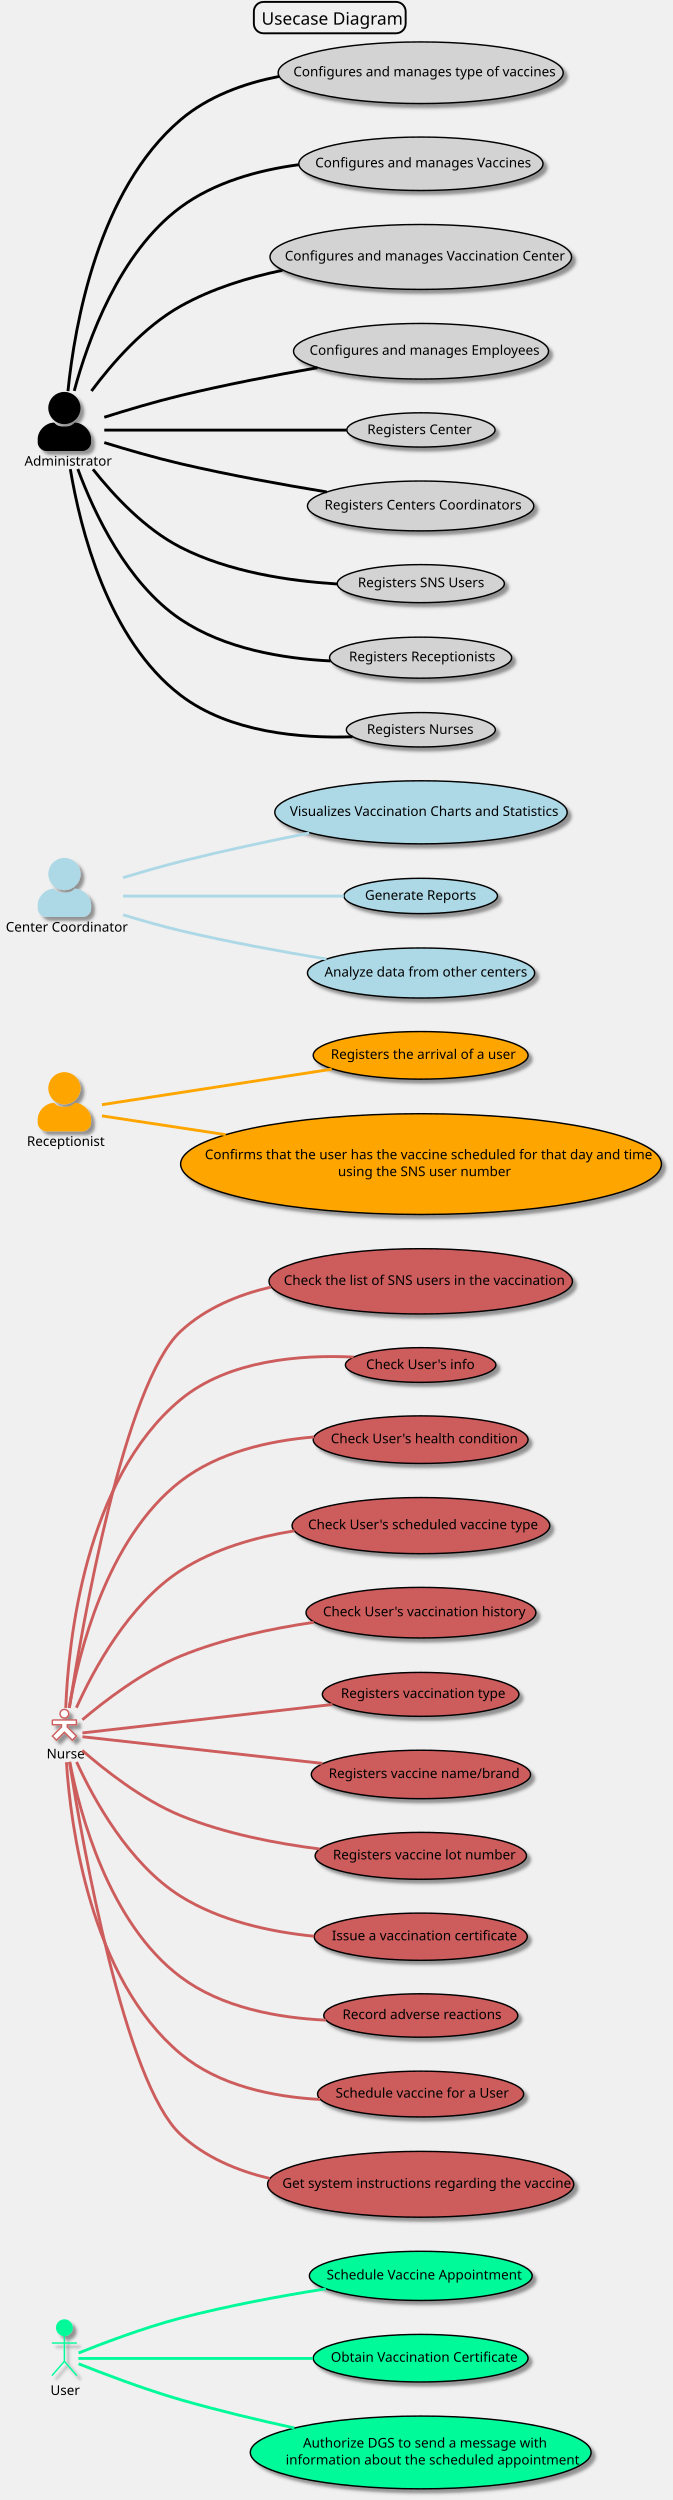
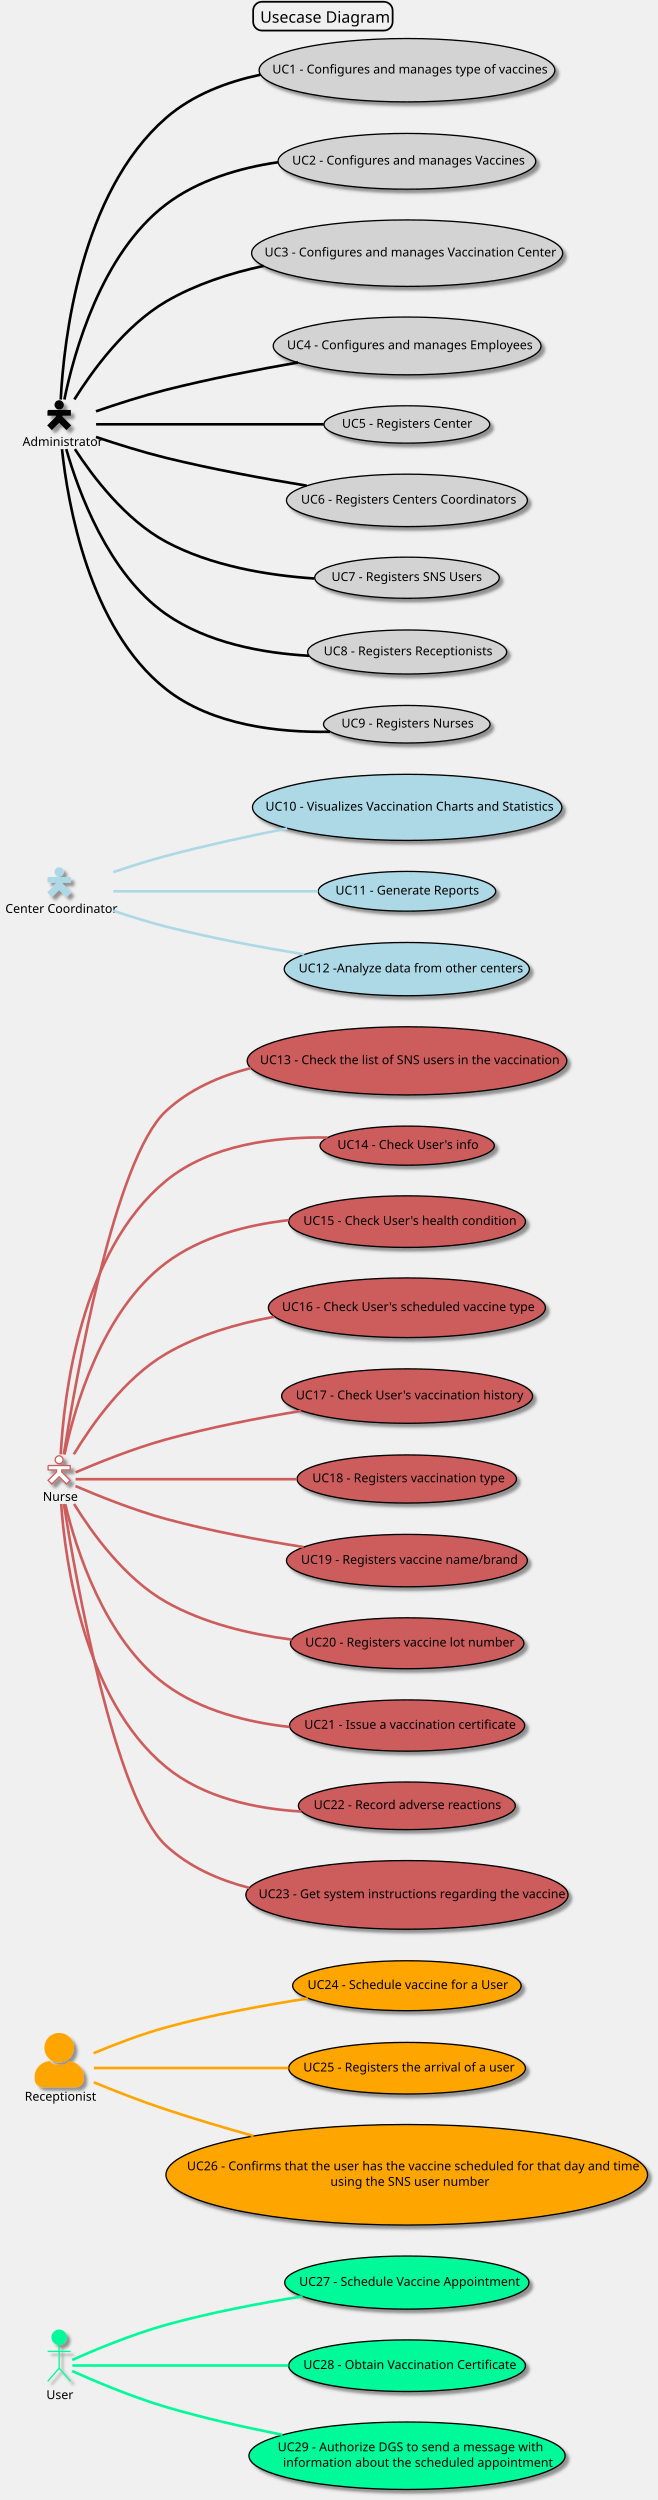
- <svg xmlns="http://www.w3.org/2000/svg" contentScriptType="application/ecmascript" contentStyleType="text/css" height="2602px" preserveAspectRatio="none" style="width:700px;height:2602px;background:#FFFFFF;" version="1.1" viewBox="0 0 700 2602" width="700px" zoomAndPan="magnify">
+ <svg xmlns="http://www.w3.org/2000/svg" contentScriptType="application/ecmascript" contentStyleType="text/css" height="2832px" preserveAspectRatio="none" style="width:745px;height:2832px;background:#FFFFFF;" version="1.1" viewBox="0 0 745 2832" width="745px" zoomAndPan="magnify">
  <defs>
-     <filter height="300%" id="f1l487ry7uy9px" width="300%" x="-1" y="-1">
+     <filter height="300%" id="f80rt2xb9q5nq" width="300%" x="-1" y="-1">
      <feGaussianBlur result="blurOut" stdDeviation="2.0" />
      <feColorMatrix in="blurOut" result="blurOut2" type="matrix" values="0 0 0 0 0 0 0 0 0 0 0 0 0 0 0 0 0 0 .4 0" />
      <feOffset dx="4.0" dy="4.0" in="blurOut2" result="blurOut3" />
      <feBlend in="SourceGraphic" in2="blurOut3" mode="normal" />
    </filter>
  </defs>
  <g>
-     <rect fill="none" height="32.641" rx="10" ry="10" style="stroke:#000000;stroke-width:2.0;" width="158" x="264.211" y="2" />
-     <text fill="#000000" font-family="sans-serif" font-size="18" lengthAdjust="spacing" textLength="142" x="272.211" y="25.686">Usecase Diagram</text>
-     <ellipse cx="437.934" cy="2368.727" fill="#00FA9A" filter="url(#f1l487ry7uy9px)" rx="115.934" ry="25.587" style="stroke:#000000;stroke-width:1.5;" />
-     <text fill="#000000" font-family="sans-serif" font-size="14" lengthAdjust="spacing" textLength="196" x="339.934" y="2372.456">Schedule Vaccine Appointment</text>
-     <ellipse cx="437.804" cy="2454.401" fill="#00FA9A" filter="url(#f1l487ry7uy9px)" rx="111.804" ry="24.761" style="stroke:#000000;stroke-width:1.5;" />
-     <text fill="#000000" font-family="sans-serif" font-size="14" lengthAdjust="spacing" textLength="187" x="344.304" y="2458.13">Obtain Vaccination Certificate</text>
-     <ellipse cx="437.863" cy="2552.513" fill="#00FA9A" filter="url(#f1l487ry7uy9px)" rx="177.363" ry="37.873" style="stroke:#000000;stroke-width:1.5;" />
-     <text fill="#000000" font-family="sans-serif" font-size="14" lengthAdjust="spacing" textLength="245" x="315.363" y="2547.437">Authorize DGS to send a message with</text>
-     <text fill="#000000" font-family="sans-serif" font-size="14" lengthAdjust="spacing" textLength="285" x="297.363" y="2565.046">information about the scheduled appointment</text>
-     <ellipse cx="67" cy="2422.641" fill="#00FA9A" filter="url(#f1l487ry7uy9px)" rx="8" ry="8" style="stroke:#00FA9A;stroke-width:1.5;" />
-     <path d="M67,2430.641 L67,2457.641 M54,2438.641 L80,2438.641 M67,2457.641 L54,2472.641 M67,2457.641 L80,2472.641 " fill="none" filter="url(#f1l487ry7uy9px)" style="stroke:#00FA9A;stroke-width:1.5;" />
-     <text fill="#000000" font-family="sans-serif" font-size="14" lengthAdjust="spacing" textLength="29" x="52.5" y="2492.674">User</text>
-     <ellipse cx="437.888" cy="1333.618" fill="#CD5C5C" filter="url(#f1l487ry7uy9px)" rx="157.888" ry="33.978" style="stroke:#000000;stroke-width:1.5;" />
-     <text fill="#000000" font-family="sans-serif" font-size="14" lengthAdjust="spacing" textLength="285" x="295.388" y="1337.347">Check the list of SNS users in the vaccination</text>
-     <ellipse cx="437.788" cy="1420.698" fill="#CD5C5C" filter="url(#f1l487ry7uy9px)" rx="78.288" ry="18.058" style="stroke:#000000;stroke-width:1.5;" />
-     <text fill="#000000" font-family="sans-serif" font-size="14" lengthAdjust="spacing" textLength="110" x="381.015" y="1424.918">Check User's info</text>
-     <ellipse cx="437.804" cy="1498.401" fill="#CD5C5C" filter="url(#f1l487ry7uy9px)" rx="111.804" ry="24.761" style="stroke:#000000;stroke-width:1.5;" />
-     <text fill="#000000" font-family="sans-serif" font-size="14" lengthAdjust="spacing" textLength="187" x="344.304" y="1502.13">Check User's health condition</text>
-     <ellipse cx="438.112" cy="1587.863" fill="#CD5C5C" filter="url(#f1l487ry7uy9px)" rx="134.112" ry="29.222" style="stroke:#000000;stroke-width:1.5;" />
-     <text fill="#000000" font-family="sans-serif" font-size="14" lengthAdjust="spacing" textLength="235" x="320.612" y="1591.591">Check User's scheduled vaccine type</text>
-     <ellipse cx="438.128" cy="1678.466" fill="#CD5C5C" filter="url(#f1l487ry7uy9px)" rx="119.628" ry="26.326" style="stroke:#000000;stroke-width:1.5;" />
-     <text fill="#000000" font-family="sans-serif" font-size="14" lengthAdjust="spacing" textLength="204" x="336.128" y="1682.195">Check User's vaccination history</text>
-     <ellipse cx="437.793" cy="1763.499" fill="#CD5C5C" filter="url(#f1l487ry7uy9px)" rx="102.293" ry="22.859" style="stroke:#000000;stroke-width:1.5;" />
-     <text fill="#000000" font-family="sans-serif" font-size="14" lengthAdjust="spacing" textLength="166" x="354.793" y="1767.228">Registers vaccination type</text>
-     <ellipse cx="438.095" cy="1846.86" fill="#CD5C5C" filter="url(#f1l487ry7uy9px)" rx="114.095" ry="25.219" style="stroke:#000000;stroke-width:1.5;" />
-     <text fill="#000000" font-family="sans-serif" font-size="14" lengthAdjust="spacing" textLength="192" x="342.095" y="1850.588">Registers vaccine name/brand</text>
-     <ellipse cx="437.978" cy="1931.536" fill="#CD5C5C" filter="url(#f1l487ry7uy9px)" rx="109.978" ry="24.396" style="stroke:#000000;stroke-width:1.5;" />
-     <text fill="#000000" font-family="sans-serif" font-size="14" lengthAdjust="spacing" textLength="183" x="346.478" y="1935.265">Registers vaccine lot number</text>
-     <ellipse cx="437.89" cy="2015.719" fill="#CD5C5C" filter="url(#f1l487ry7uy9px)" rx="110.89" ry="24.578" style="stroke:#000000;stroke-width:1.5;" />
-     <text fill="#000000" font-family="sans-serif" font-size="14" lengthAdjust="spacing" textLength="185" x="345.39" y="2019.447">Issue a vaccination certificate</text>
-     <ellipse cx="437.951" cy="2097.731" fill="#CD5C5C" filter="url(#f1l487ry7uy9px)" rx="100.951" ry="22.59" style="stroke:#000000;stroke-width:1.5;" />
-     <text fill="#000000" font-family="sans-serif" font-size="14" lengthAdjust="spacing" textLength="163" x="356.451" y="2101.459">Record adverse reactions</text>
-     <ellipse cx="437.751" cy="2179.491" fill="#CD5C5C" filter="url(#f1l487ry7uy9px)" rx="107.251" ry="23.85" style="stroke:#000000;stroke-width:1.5;" />
-     <text fill="#000000" font-family="sans-serif" font-size="14" lengthAdjust="spacing" textLength="177" x="349.251" y="2183.219">Schedule vaccine for a User</text>
-     <ellipse cx="437.827" cy="2273.406" fill="#CD5C5C" filter="url(#f1l487ry7uy9px)" rx="159.327" ry="34.265" style="stroke:#000000;stroke-width:1.5;" />
-     <text fill="#000000" font-family="sans-serif" font-size="14" lengthAdjust="spacing" textLength="288" x="293.827" y="2277.135">Get system instructions regarding the vaccine</text>
-     <ellipse cx="67" cy="1783.641" fill="#FFFFFF" filter="url(#f1l487ry7uy9px)" rx="4.5" ry="4.5" style="stroke:#CD5C5C;stroke-width:1.5;" />
-     <path d="M54.5,1790.141 L54.5,1795.141 L64,1795.141 L64,1797.398 L54.5,1806.898 L58.743,1811.141 L67,1802.883 L75.257,1811.141 L79.5,1806.898 L70,1797.398 L70,1795.141 L79.5,1795.141 L79.5,1790.141 L54.5,1790.141 " fill="#FFFFFF" filter="url(#f1l487ry7uy9px)" style="stroke:#CD5C5C;stroke-width:1.5;" />
-     <text fill="#000000" font-family="sans-serif" font-size="14" lengthAdjust="spacing" textLength="37" x="48.5" y="1830.174">Nurse</text>
-     <ellipse cx="437.804" cy="1098.401" fill="#FFA500" filter="url(#f1l487ry7uy9px)" rx="111.804" ry="24.761" style="stroke:#000000;stroke-width:1.5;" />
-     <text fill="#000000" font-family="sans-serif" font-size="14" lengthAdjust="spacing" textLength="187" x="344.304" y="1102.13">Registers the arrival of a user</text>
-     <ellipse cx="438.211" cy="1211.583" fill="#FFA500" filter="url(#f1l487ry7uy9px)" rx="250.211" ry="52.442" style="stroke:#000000;stroke-width:1.5;" />
-     <text fill="#000000" font-family="sans-serif" font-size="14" lengthAdjust="spacing" textLength="446" x="213.211" y="1206.507">Confirms that the user has the vaccine scheduled for that day and time</text>
-     <text fill="#000000" font-family="sans-serif" font-size="14" lengthAdjust="spacing" textLength="173" x="351.711" y="1224.116">using the SNS user number</text>
-     <ellipse cx="67" cy="1132.641" fill="#FFA500" filter="url(#f1l487ry7uy9px)" rx="16" ry="16" style="stroke:#FFA500;stroke-width:1.5;" />
-     <path d="M67,1152.641 C71,1152.641 74,1152.641 78,1148.641 C86,1148.641 94,1156.641 94,1164.641 L94,1168.641 C94,1172.641 90,1176.641 86,1176.641 L48,1176.641 C44,1176.641 40,1172.641 40,1168.641 L40,1164.641 C40,1156.641 48,1148.641 56,1148.641 C60,1152.641 63,1152.641 67,1152.641 " fill="#FFA500" filter="url(#f1l487ry7uy9px)" style="stroke:#FFA500;stroke-width:1.5;" />
-     <text fill="#000000" font-family="sans-serif" font-size="14" lengthAdjust="spacing" textLength="78" x="28" y="1192.674">Receptionist</text>
-     <ellipse cx="438.145" cy="845.47" fill="#ADD8E6" filter="url(#f1l487ry7uy9px)" rx="152.145" ry="32.829" style="stroke:#000000;stroke-width:1.5;" />
-     <text fill="#000000" font-family="sans-serif" font-size="14" lengthAdjust="spacing" textLength="273" x="301.645" y="849.198">Visualizes Vaccination Charts and Statistics</text>
-     <ellipse cx="437.879" cy="932.516" fill="#ADD8E6" filter="url(#f1l487ry7uy9px)" rx="79.879" ry="18.376" style="stroke:#000000;stroke-width:1.5;" />
-     <text fill="#000000" font-family="sans-serif" font-size="14" lengthAdjust="spacing" textLength="114" x="379.837" y="936.543">Generate Reports</text>
-     <ellipse cx="438.24" cy="1012.689" fill="#ADD8E6" filter="url(#f1l487ry7uy9px)" rx="118.24" ry="26.048" style="stroke:#000000;stroke-width:1.5;" />
-     <text fill="#000000" font-family="sans-serif" font-size="14" lengthAdjust="spacing" textLength="201" x="337.74" y="1016.417">Analyze data from other centers</text>
-     <ellipse cx="67" cy="909.641" fill="#ADD8E6" filter="url(#f1l487ry7uy9px)" rx="16" ry="16" style="stroke:#ADD8E6;stroke-width:1.5;" />
-     <path d="M67,929.641 C71,929.641 74,929.641 78,925.641 C86,925.641 94,933.641 94,941.641 L94,945.641 C94,949.641 90,953.641 86,953.641 L48,953.641 C44,953.641 40,949.641 40,945.641 L40,941.641 C40,933.641 48,925.641 56,925.641 C60,929.641 63,929.641 67,929.641 " fill="#ADD8E6" filter="url(#f1l487ry7uy9px)" style="stroke:#ADD8E6;stroke-width:1.5;" />
-     <text fill="#000000" font-family="sans-serif" font-size="14" lengthAdjust="spacing" textLength="122" x="6" y="969.674">Center Coordinator</text>
-     <ellipse cx="437.828" cy="75.706" fill="#D3D3D3" filter="url(#f1l487ry7uy9px)" rx="148.328" ry="32.066" style="stroke:#000000;stroke-width:1.5;" />
-     <text fill="#000000" font-family="sans-serif" font-size="14" lengthAdjust="spacing" textLength="265" x="305.328" y="79.435">Configures and manages type of vaccines</text>
-     <ellipse cx="438.073" cy="170.455" fill="#D3D3D3" filter="url(#f1l487ry7uy9px)" rx="127.073" ry="27.815" style="stroke:#000000;stroke-width:1.5;" />
-     <text fill="#000000" font-family="sans-serif" font-size="14" lengthAdjust="spacing" textLength="220" x="328.073" y="174.184">Configures and manages Vaccines</text>
-     <ellipse cx="437.93" cy="267.426" fill="#D3D3D3" filter="url(#f1l487ry7uy9px)" rx="156.93" ry="33.786" style="stroke:#000000;stroke-width:1.5;" />
-     <text fill="#000000" font-family="sans-serif" font-size="14" lengthAdjust="spacing" textLength="283" x="296.43" y="271.155">Configures and manages Vaccination Center</text>
-     <ellipse cx="438.2" cy="365.581" fill="#D3D3D3" filter="url(#f1l487ry7uy9px)" rx="132.7" ry="28.94" style="stroke:#000000;stroke-width:1.5;" />
-     <text fill="#000000" font-family="sans-serif" font-size="14" lengthAdjust="spacing" textLength="232" x="322.2" y="369.309">Configures and manages Employees</text>
-     <ellipse cx="438.12" cy="447.465" fill="#D3D3D3" filter="url(#f1l487ry7uy9px)" rx="77.12" ry="17.824" style="stroke:#000000;stroke-width:1.5;" />
-     <text fill="#000000" font-family="sans-serif" font-size="14" lengthAdjust="spacing" textLength="107" x="382.278" y="451.826">Registers Center</text>
-     <ellipse cx="437.778" cy="526.596" fill="#D3D3D3" filter="url(#f1l487ry7uy9px)" rx="117.778" ry="25.956" style="stroke:#000000;stroke-width:1.5;" />
-     <text fill="#000000" font-family="sans-serif" font-size="14" lengthAdjust="spacing" textLength="200" x="337.778" y="530.325">Registers Centers Coordinators</text>
-     <ellipse cx="437.966" cy="607.434" fill="#D3D3D3" filter="url(#f1l487ry7uy9px)" rx="86.966" ry="19.793" style="stroke:#000000;stroke-width:1.5;" />
-     <text fill="#000000" font-family="sans-serif" font-size="14" lengthAdjust="spacing" textLength="131" x="372.466" y="611.162">Registers SNS Users</text>
-     <ellipse cx="437.751" cy="684.491" fill="#D3D3D3" filter="url(#f1l487ry7uy9px)" rx="94.751" ry="21.35" style="stroke:#000000;stroke-width:1.5;" />
-     <text fill="#000000" font-family="sans-serif" font-size="14" lengthAdjust="spacing" textLength="149" x="363.251" y="688.219">Registers Receptionists</text>
-     <ellipse cx="438.007" cy="759.542" fill="#D3D3D3" filter="url(#f1l487ry7uy9px)" rx="77.507" ry="17.901" style="stroke:#000000;stroke-width:1.5;" />
-     <text fill="#000000" font-family="sans-serif" font-size="14" lengthAdjust="spacing" textLength="108" x="381.857" y="763.857">Registers Nurses</text>
-     <ellipse cx="67" cy="424.641" fill="#000000" filter="url(#f1l487ry7uy9px)" rx="16" ry="16" style="stroke:#000000;stroke-width:1.5;" />
-     <path d="M67,444.641 C71,444.641 74,444.641 78,440.641 C86,440.641 94,448.641 94,456.641 L94,460.641 C94,464.641 90,468.641 86,468.641 L48,468.641 C44,468.641 40,464.641 40,460.641 L40,456.641 C40,448.641 48,440.641 56,440.641 C60,444.641 63,444.641 67,444.641 " fill="#000000" filter="url(#f1l487ry7uy9px)" style="stroke:#000000;stroke-width:1.5;" />
-     <text fill="#000000" font-family="sans-serif" font-size="14" lengthAdjust="spacing" textLength="83" x="25.5" y="484.674">Administrator</text>
-     <path d="M81.81,2448.981 C103.91,2440.121 148.71,2422.921 188,2412.641 C237.27,2399.761 293.01,2389.511 339.25,2382.171 " fill="none" id="U-UC27" style="stroke:#00FA9A;stroke-width:3.0;" />
-     <path d="M81.57,2454.641 C120.71,2454.641 236.67,2454.641 325.6,2454.641 " fill="none" id="U-UC28" style="stroke:#00FA9A;stroke-width:3.0;" />
-     <path d="M81.85,2460.251 C104,2469.081 148.87,2486.361 188,2497.641 C226.07,2508.621 267.96,2518.641 306.34,2527.041 " fill="none" id="U-UC29" style="stroke:#00FA9A;stroke-width:3.0;" />
-     <path d="M72.2,1777.541 C85.47,1692.491 129.14,1440.391 188,1385.641 C213.79,1361.651 247.67,1347.571 282.11,1339.541 " fill="none" id="N-UC13" style="stroke:#CD5C5C;stroke-width:3.0;" />
-     <path d="M68.42,1777.621 C71.06,1710.441 87.82,1539.591 188,1456.641 C237.79,1415.411 313.23,1409.821 368.03,1412.441 " fill="none" id="N-UC14" style="stroke:#CD5C5C;stroke-width:3.0;" />
-     <path d="M72.03,1777.611 C81.49,1722.791 110.5,1601.491 188,1541.641 C227.06,1511.481 279.88,1499.521 326.82,1495.591 " fill="none" id="N-UC15" style="stroke:#CD5C5C;stroke-width:3.0;" />
-     <path d="M79.52,1777.431 C96.92,1738.631 133.74,1669.631 188,1634.641 C222.94,1612.111 266.01,1599.811 306.46,1593.261 " fill="none" id="N-UC16" style="stroke:#CD5C5C;stroke-width:3.0;" />
-     <path d="M85.7,1789.941 C107.95,1771.101 148.08,1740.011 188,1723.641 C231.59,1705.771 282.36,1694.971 326.64,1688.461 " fill="none" id="N-UC17" style="stroke:#CD5C5C;stroke-width:3.0;" />
-     <path d="M85.8,1803.611 C132.01,1798.351 258.32,1783.981 346.13,1773.981 " fill="none" id="N-UC18" style="stroke:#CD5C5C;stroke-width:3.0;" />
-     <path d="M85.8,1807.621 C130.21,1812.551 248.61,1825.711 335.71,1835.391 " fill="none" id="N-UC19" style="stroke:#CD5C5C;stroke-width:3.0;" />
-     <path d="M85.59,1821.821 C107.74,1841.211 147.76,1873.151 188,1889.641 C233.54,1908.301 287.01,1918.671 332.71,1924.431 " fill="none" id="N-UC20" style="stroke:#CD5C5C;stroke-width:3.0;" />
-     <path d="M79.71,1833.831 C97.23,1872.191 134.06,1939.911 188,1973.641 C229.07,1999.321 281.08,2010.661 326.93,2015.251 " fill="none" id="N-UC21" style="stroke:#CD5C5C;stroke-width:3.0;" />
-     <path d="M72.63,1833.731 C82.95,1886.821 113.14,2001.581 188,2057.641 C230.84,2089.731 289.55,2100.291 339.2,2102.571 " fill="none" id="N-UC22" style="stroke:#CD5C5C;stroke-width:3.0;" />
-     <path d="M69.14,1834.101 C73.39,1899.051 93.43,2058.701 188,2137.641 C227.88,2170.931 284.2,2182.401 333.18,2185.121 " fill="none" id="N-UC23" style="stroke:#CD5C5C;stroke-width:3.0;" />
-     <path d="M72.29,1833.781 C85.73,1918.311 129.66,2167.511 188,2221.641 C213.5,2245.291 246.87,2259.311 280.86,2267.391 " fill="none" id="N-UC24" style="stroke:#CD5C5C;stroke-width:3.0;" />
-     <path d="M106.1,1149.751 C162.08,1141.111 268.24,1124.711 345.25,1112.811 " fill="none" id="R-UC25" style="stroke:#FFA500;stroke-width:3.0;" />
-     <path d="M106.1,1161.421 C137.77,1166.231 185.51,1173.471 234.94,1180.981 " fill="none" id="R-UC26" style="stroke:#FFA500;stroke-width:3.0;" />
-     <path d="M128.14,913.451 C147.18,907.681 168.38,901.581 188,896.641 C231.43,885.701 279.57,875.421 321.85,866.991 " fill="none" id="CC-UC10" style="stroke:#ADD8E6;stroke-width:3.0;" />
-     <path d="M128.11,932.641 C190.7,932.641 289.05,932.641 357.91,932.641 " fill="none" id="CC-UC11" style="stroke:#ADD8E6;stroke-width:3.0;" />
-     <path d="M128.06,952.151 C147.1,957.941 168.32,963.971 188,968.641 C237.65,980.431 293.56,990.591 339.79,998.161 " fill="none" id="CC-UC12" style="stroke:#ADD8E6;stroke-width:3.0;" />
-     <path d="M70.74,407.071 C77.7,337.911 102.21,197.591 188,124.641 C216.53,100.381 253.56,86.831 290.31,79.551 " fill="none" id="A-UC1" style="stroke:#000000;stroke-width:3.0;" />
-     <path d="M77.27,406.821 C91.53,353.891 124.16,262.781 188,215.641 C223.16,189.671 268.6,177.091 311.03,171.421 " fill="none" id="A-UC2" style="stroke:#000000;stroke-width:3.0;" />
-     <path d="M95.21,406.951 C116.89,377.801 149.86,340.061 188,318.641 C220.12,300.601 257.78,288.901 293.95,281.321 " fill="none" id="A-UC3" style="stroke:#000000;stroke-width:3.0;" />
-     <path d="M108.52,434.281 C131.64,426.971 161.26,418.101 188,411.641 C234.36,400.441 286.15,390.471 330.44,382.701 " fill="none" id="A-UC4" style="stroke:#000000;stroke-width:3.0;" />
-     <path d="M108.54,447.641 C169.11,447.641 284.27,447.641 360.85,447.641 " fill="none" id="A-UC5" style="stroke:#000000;stroke-width:3.0;" />
-     <path d="M108.53,460.661 C131.65,467.781 161.27,476.401 188,482.641 C237.8,494.271 293.84,504.421 340.13,512.041 " fill="none" id="A-UC6" style="stroke:#000000;stroke-width:3.0;" />
-     <path d="M96.77,488.431 C118.55,516.001 150.97,550.711 188,569.641 C238.13,595.271 300.82,604.731 350.75,607.801 " fill="none" id="A-UC7" style="stroke:#000000;stroke-width:3.0;" />
-     <path d="M80.99,488.171 C97.92,534.011 132.15,607.131 188,644.641 C233.52,675.221 294.1,685.451 344.11,687.921 " fill="none" id="A-UC8" style="stroke:#000000;stroke-width:3.0;" />
-     <path d="M73.21,488.271 C83.42,549.831 112.11,665.691 188,723.641 C238.77,762.411 312.8,768.631 366.94,766.841 " fill="none" id="A-UC9" style="stroke:#000000;stroke-width:3.0;" />
+     <rect fill="none" height="32.641" rx="10" ry="10" style="stroke:#000000;stroke-width:2.0;" width="158" x="286.773" y="2" />
+     <text fill="#000000" font-family="sans-serif" font-size="18" lengthAdjust="spacing" textLength="142" x="294.773" y="25.686">Usecase Diagram</text>
+     <ellipse cx="460.859" cy="2585.712" fill="#00FA9A" filter="url(#f80rt2xb9q5nq)" rx="138.359" ry="30.072" style="stroke:#000000;stroke-width:1.5;" />
+     <text fill="#000000" font-family="sans-serif" font-size="14" lengthAdjust="spacing" textLength="244" x="338.859" y="2589.441">UC27 - Schedule Vaccine Appointment</text>
+     <ellipse cx="461.112" cy="2679.863" fill="#00FA9A" filter="url(#f80rt2xb9q5nq)" rx="134.112" ry="29.222" style="stroke:#000000;stroke-width:1.5;" />
+     <text fill="#000000" font-family="sans-serif" font-size="14" lengthAdjust="spacing" textLength="235" x="343.612" y="2683.591">UC28 - Obtain Vaccination Certificate</text>
+     <ellipse cx="461.092" cy="2781.859" fill="#00FA9A" filter="url(#f80rt2xb9q5nq)" rx="179.092" ry="38.218" style="stroke:#000000;stroke-width:1.5;" />
+     <text fill="#000000" font-family="sans-serif" font-size="14" lengthAdjust="spacing" textLength="293" x="314.592" y="2776.783">UC29 - Authorize DGS to send a message with</text>
+     <text fill="#000000" font-family="sans-serif" font-size="14" lengthAdjust="spacing" textLength="285" x="320.592" y="2794.392">information about the scheduled appointment</text>
+     <ellipse cx="67" cy="2647.641" fill="#00FA9A" filter="url(#f80rt2xb9q5nq)" rx="8" ry="8" style="stroke:#00FA9A;stroke-width:1.5;" />
+     <path d="M67,2655.641 L67,2682.641 M54,2663.641 L80,2663.641 M67,2682.641 L54,2697.641 M67,2682.641 L80,2697.641 " fill="none" filter="url(#f80rt2xb9q5nq)" style="stroke:#00FA9A;stroke-width:1.5;" />
+     <text fill="#000000" font-family="sans-serif" font-size="14" lengthAdjust="spacing" textLength="29" x="52.5" y="2717.674">User</text>
+     <ellipse cx="460.913" cy="2249.423" fill="#FFA500" filter="url(#f80rt2xb9q5nq)" rx="129.413" ry="28.283" style="stroke:#000000;stroke-width:1.5;" />
+     <text fill="#000000" font-family="sans-serif" font-size="14" lengthAdjust="spacing" textLength="225" x="348.413" y="2253.152">UC24 - Schedule vaccine for a User</text>
+     <ellipse cx="461.112" cy="2342.863" fill="#FFA500" filter="url(#f80rt2xb9q5nq)" rx="134.112" ry="29.222" style="stroke:#000000;stroke-width:1.5;" />
+     <text fill="#000000" font-family="sans-serif" font-size="14" lengthAdjust="spacing" textLength="235" x="343.612" y="2346.591">UC25 - Registers the arrival of a user</text>
+     <ellipse cx="460.773" cy="2463.595" fill="#FFA500" filter="url(#f80rt2xb9q5nq)" rx="272.773" ry="56.955" style="stroke:#000000;stroke-width:1.5;" />
+     <text fill="#000000" font-family="sans-serif" font-size="14" lengthAdjust="spacing" textLength="494" x="211.773" y="2458.519">UC26 - Confirms that the user has the vaccine scheduled for that day and time</text>
+     <text fill="#000000" font-family="sans-serif" font-size="14" lengthAdjust="spacing" textLength="173" x="374.273" y="2476.128">using the SNS user number</text>
+     <ellipse cx="67" cy="2319.641" fill="#FFA500" filter="url(#f80rt2xb9q5nq)" rx="16" ry="16" style="stroke:#FFA500;stroke-width:1.5;" />
+     <path d="M67,2339.641 C71,2339.641 74,2339.641 78,2335.641 C86,2335.641 94,2343.641 94,2351.641 L94,2355.641 C94,2359.641 90,2363.641 86,2363.641 L48,2363.641 C44,2363.641 40,2359.641 40,2355.641 L40,2351.641 C40,2343.641 48,2335.641 56,2335.641 C60,2339.641 63,2339.641 67,2339.641 " fill="#FFA500" filter="url(#f80rt2xb9q5nq)" style="stroke:#FFA500;stroke-width:1.5;" />
+     <text fill="#000000" font-family="sans-serif" font-size="14" lengthAdjust="spacing" textLength="78" x="28" y="2379.674">Receptionist</text>
+     <ellipse cx="461.029" cy="1201.746" fill="#CD5C5C" filter="url(#f80rt2xb9q5nq)" rx="181.029" ry="38.606" style="stroke:#000000;stroke-width:1.5;" />
+     <text fill="#000000" font-family="sans-serif" font-size="14" lengthAdjust="spacing" textLength="333" x="294.529" y="1205.475">UC13 - Check the list of SNS users in the vaccination</text>
+     <ellipse cx="461.224" cy="1297.785" fill="#CD5C5C" filter="url(#f80rt2xb9q5nq)" rx="98.724" ry="22.145" style="stroke:#000000;stroke-width:1.5;" />
+     <text fill="#000000" font-family="sans-serif" font-size="14" lengthAdjust="spacing" textLength="158" x="382.224" y="1301.514">UC14 - Check User's info</text>
+     <ellipse cx="461.112" cy="1383.863" fill="#CD5C5C" filter="url(#f80rt2xb9q5nq)" rx="134.112" ry="29.222" style="stroke:#000000;stroke-width:1.5;" />
+     <text fill="#000000" font-family="sans-serif" font-size="14" lengthAdjust="spacing" textLength="235" x="343.612" y="1387.591">UC15 - Check User's health condition</text>
+     <ellipse cx="460.93" cy="1481.427" fill="#CD5C5C" filter="url(#f80rt2xb9q5nq)" rx="156.93" ry="33.786" style="stroke:#000000;stroke-width:1.5;" />
+     <text fill="#000000" font-family="sans-serif" font-size="14" lengthAdjust="spacing" textLength="283" x="319.43" y="1485.155">UC16 - Check User's scheduled vaccine type</text>
+     <ellipse cx="461.148" cy="1581.47" fill="#CD5C5C" filter="url(#f80rt2xb9q5nq)" rx="142.148" ry="30.829" style="stroke:#000000;stroke-width:1.5;" />
+     <text fill="#000000" font-family="sans-serif" font-size="14" lengthAdjust="spacing" textLength="252" x="335.148" y="1585.199">UC17 - Check User's vaccination history</text>
+     <ellipse cx="460.773" cy="1675.395" fill="#CD5C5C" filter="url(#f80rt2xb9q5nq)" rx="124.273" ry="27.255" style="stroke:#000000;stroke-width:1.5;" />
+     <text fill="#000000" font-family="sans-serif" font-size="14" lengthAdjust="spacing" textLength="214" x="353.773" y="1679.124">UC18 - Registers vaccination type</text>
+     <ellipse cx="460.969" cy="1767.834" fill="#CD5C5C" filter="url(#f80rt2xb9q5nq)" rx="136.469" ry="29.694" style="stroke:#000000;stroke-width:1.5;" />
+     <text fill="#000000" font-family="sans-serif" font-size="14" lengthAdjust="spacing" textLength="240" x="340.969" y="1771.563">UC19 - Registers vaccine name/brand</text>
+     <ellipse cx="461.23" cy="1861.487" fill="#CD5C5C" filter="url(#f80rt2xb9q5nq)" rx="132.23" ry="28.846" style="stroke:#000000;stroke-width:1.5;" />
+     <text fill="#000000" font-family="sans-serif" font-size="14" lengthAdjust="spacing" textLength="231" x="345.73" y="1865.215">UC20 - Registers vaccine lot number</text>
+     <ellipse cx="461.17" cy="1954.675" fill="#CD5C5C" filter="url(#f80rt2xb9q5nq)" rx="133.17" ry="29.034" style="stroke:#000000;stroke-width:1.5;" />
+     <text fill="#000000" font-family="sans-serif" font-size="14" lengthAdjust="spacing" textLength="233" x="344.67" y="1958.403">UC21 - Issue a vaccination certificate</text>
+     <ellipse cx="460.876" cy="2045.616" fill="#CD5C5C" filter="url(#f80rt2xb9q5nq)" rx="122.876" ry="26.975" style="stroke:#000000;stroke-width:1.5;" />
+     <text fill="#000000" font-family="sans-serif" font-size="14" lengthAdjust="spacing" textLength="211" x="355.376" y="2049.344">UC22 - Record adverse reactions</text>
+     <ellipse cx="460.983" cy="2146.537" fill="#CD5C5C" filter="url(#f80rt2xb9q5nq)" rx="182.483" ry="38.897" style="stroke:#000000;stroke-width:1.5;" />
+     <text fill="#000000" font-family="sans-serif" font-size="14" lengthAdjust="spacing" textLength="336" x="292.983" y="2150.266">UC23 - Get system instructions regarding the vaccine</text>
+     <ellipse cx="67" cy="1653.641" fill="#FFFFFF" filter="url(#f80rt2xb9q5nq)" rx="4.5" ry="4.5" style="stroke:#CD5C5C;stroke-width:1.5;" />
+     <path d="M54.5,1660.141 L54.5,1665.141 L64,1665.141 L64,1667.398 L54.5,1676.898 L58.743,1681.141 L67,1672.883 L75.257,1681.141 L79.5,1676.898 L70,1667.398 L70,1665.141 L79.5,1665.141 L79.5,1660.141 L54.5,1660.141 " fill="#FFFFFF" filter="url(#f80rt2xb9q5nq)" style="stroke:#CD5C5C;stroke-width:1.5;" />
+     <text fill="#000000" font-family="sans-serif" font-size="14" lengthAdjust="spacing" textLength="37" x="48.5" y="1700.174">Nurse</text>
+     <ellipse cx="461.222" cy="914.585" fill="#ADD8E6" filter="url(#f80rt2xb9q5nq)" rx="175.222" ry="37.444" style="stroke:#000000;stroke-width:1.5;" />
+     <text fill="#000000" font-family="sans-serif" font-size="14" lengthAdjust="spacing" textLength="321" x="300.722" y="918.313">UC10 - Visualizes Vaccination Charts and Statistics</text>
+     <ellipse cx="461.004" cy="1009.641" fill="#ADD8E6" filter="url(#f80rt2xb9q5nq)" rx="100.504" ry="22.501" style="stroke:#000000;stroke-width:1.5;" />
+     <text fill="#000000" font-family="sans-serif" font-size="14" lengthAdjust="spacing" textLength="162" x="380.004" y="1013.37">UC11 - Generate Reports</text>
+     <ellipse cx="460.832" cy="1097.807" fill="#ADD8E6" filter="url(#f80rt2xb9q5nq)" rx="138.832" ry="30.166" style="stroke:#000000;stroke-width:1.5;" />
+     <text fill="#000000" font-family="sans-serif" font-size="14" lengthAdjust="spacing" textLength="245" x="338.332" y="1101.535">UC12 -Analyze data from other centers</text>
+     <ellipse cx="67" cy="987.641" fill="#ADD8E6" filter="url(#f80rt2xb9q5nq)" rx="4.5" ry="4.5" style="stroke:#ADD8E6;stroke-width:1.5;" />
+     <path d="M54.5,994.141 L54.5,999.141 L64,999.141 L64,1001.398 L54.5,1010.898 L58.743,1015.141 L67,1006.883 L75.257,1015.141 L79.5,1010.898 L70,1001.398 L70,999.141 L79.5,999.141 L79.5,994.141 L54.5,994.141 " fill="#ADD8E6" filter="url(#f80rt2xb9q5nq)" style="stroke:#ADD8E6;stroke-width:1.5;" />
+     <text fill="#000000" font-family="sans-serif" font-size="14" lengthAdjust="spacing" textLength="122" x="6" y="1034.174">Center Coordinator</text>
+     <ellipse cx="461" cy="79.541" fill="#D3D3D3" filter="url(#f80rt2xb9q5nq)" rx="167.5" ry="35.9" style="stroke:#000000;stroke-width:1.5;" />
+     <text fill="#000000" font-family="sans-serif" font-size="14" lengthAdjust="spacing" textLength="305" x="308.5" y="83.269">UC1 - Configures and manages type of vaccines</text>
+     <ellipse cx="460.948" cy="182.73" fill="#D3D3D3" filter="url(#f80rt2xb9q5nq)" rx="145.948" ry="31.59" style="stroke:#000000;stroke-width:1.5;" />
+     <text fill="#000000" font-family="sans-serif" font-size="14" lengthAdjust="spacing" textLength="260" x="330.948" y="186.459">UC2 - Configures and manages Vaccines</text>
+     <ellipse cx="461.189" cy="286.778" fill="#D3D3D3" filter="url(#f80rt2xb9q5nq)" rx="176.189" ry="37.638" style="stroke:#000000;stroke-width:1.5;" />
+     <text fill="#000000" font-family="sans-serif" font-size="14" lengthAdjust="spacing" textLength="323" x="299.689" y="290.507">UC3 - Configures and manages Vaccination Center</text>
+     <ellipse cx="461.168" cy="391.874" fill="#D3D3D3" filter="url(#f80rt2xb9q5nq)" rx="151.668" ry="32.733" style="stroke:#000000;stroke-width:1.5;" />
+     <text fill="#000000" font-family="sans-serif" font-size="14" lengthAdjust="spacing" textLength="272" x="325.168" y="395.603">UC4 - Configures and manages Employees</text>
+     <ellipse cx="460.875" cy="480.816" fill="#D3D3D3" filter="url(#f80rt2xb9q5nq)" rx="93.875" ry="21.175" style="stroke:#000000;stroke-width:1.5;" />
+     <text fill="#000000" font-family="sans-serif" font-size="14" lengthAdjust="spacing" textLength="147" x="387.375" y="484.544">UC5 - Registers Center</text>
+     <ellipse cx="460.969" cy="566.835" fill="#D3D3D3" filter="url(#f80rt2xb9q5nq)" rx="136.469" ry="29.694" style="stroke:#000000;stroke-width:1.5;" />
+     <text fill="#000000" font-family="sans-serif" font-size="14" lengthAdjust="spacing" textLength="240" x="340.969" y="570.563">UC6 - Registers Centers Coordinators</text>
+     <ellipse cx="461.04" cy="654.449" fill="#D3D3D3" filter="url(#f80rt2xb9q5nq)" rx="104.54" ry="23.308" style="stroke:#000000;stroke-width:1.5;" />
+     <text fill="#000000" font-family="sans-serif" font-size="14" lengthAdjust="spacing" textLength="171" x="375.54" y="658.177">UC7 - Registers SNS Users</text>
+     <ellipse cx="461.219" cy="738.585" fill="#D3D3D3" filter="url(#f80rt2xb9q5nq)" rx="112.719" ry="24.944" style="stroke:#000000;stroke-width:1.5;" />
+     <text fill="#000000" font-family="sans-serif" font-size="14" lengthAdjust="spacing" textLength="189" x="366.719" y="742.313">UC8 - Registers Receptionists</text>
+     <ellipse cx="460.813" cy="820.403" fill="#D3D3D3" filter="url(#f80rt2xb9q5nq)" rx="94.313" ry="21.263" style="stroke:#000000;stroke-width:1.5;" />
+     <text fill="#000000" font-family="sans-serif" font-size="14" lengthAdjust="spacing" textLength="148" x="386.813" y="824.132">UC9 - Registers Nurses</text>
+     <ellipse cx="67" cy="458.641" fill="#000000" filter="url(#f80rt2xb9q5nq)" rx="4.5" ry="4.5" style="stroke:#000000;stroke-width:1.5;" />
+     <path d="M54.5,465.141 L54.5,470.141 L64,470.141 L64,472.398 L54.5,481.898 L58.743,486.141 L67,477.883 L75.257,486.141 L79.5,481.898 L70,472.398 L70,470.141 L79.5,470.141 L79.5,465.141 L54.5,465.141 " fill="#000000" filter="url(#f80rt2xb9q5nq)" style="stroke:#000000;stroke-width:1.5;" />
+     <text fill="#000000" font-family="sans-serif" font-size="14" lengthAdjust="spacing" textLength="83" x="25.5" y="505.174">Administrator</text>
+     <path d="M81.75,2673.371 C103.75,2663.571 148.44,2644.601 188,2633.641 C238.02,2619.781 294.38,2609.051 342.76,2601.301 " fill="none" id="U-UC27" style="stroke:#00FA9A;stroke-width:3.0;" />
+     <path d="M81.95,2679.641 C120.96,2679.641 234.35,2679.641 326.85,2679.641 " fill="none" id="U-UC28" style="stroke:#00FA9A;stroke-width:3.0;" />
+     <path d="M81.77,2685.941 C103.79,2695.821 148.51,2715.011 188,2726.641 C230.4,2739.131 277.35,2749.731 320.14,2758.191 " fill="none" id="U-UC29" style="stroke:#00FA9A;stroke-width:3.0;" />
+     <path d="M106,2325.881 C129.29,2316.171 159.93,2304.371 188,2296.641 C240.09,2282.301 299.06,2271.481 348.75,2263.851 " fill="none" id="R-UC24" style="stroke:#FFA500;stroke-width:3.0;" />
+     <path d="M106.3,2342.641 C157.06,2342.641 249.26,2342.641 326.79,2342.641 " fill="none" id="R-UC25" style="stroke:#FFA500;stroke-width:3.0;" />
+     <path d="M106.26,2358.841 C129.64,2368.441 160.28,2380.471 188,2389.641 C219.83,2400.171 254.1,2410.361 287.22,2419.641 " fill="none" id="R-UC26" style="stroke:#FFA500;stroke-width:3.0;" />
+     <path d="M72.28,1647.441 C85.7,1562.711 129.56,1312.921 188,1258.641 C214.51,1234.011 248.84,1218.921 284.12,1209.901 " fill="none" id="N-UC13" style="stroke:#CD5C5C;stroke-width:3.0;" />
+     <path d="M68.79,1647.531 C72.29,1581.771 90.82,1417.501 188,1337.641 C238.52,1296.131 312.87,1287.591 371.07,1288.621 " fill="none" id="N-UC14" style="stroke:#CD5C5C;stroke-width:3.0;" />
+     <path d="M73.11,1647.591 C84.12,1595.721 115.24,1485.181 188,1430.641 C227.5,1401.041 279.24,1387.641 326.99,1382.211 " fill="none" id="N-UC15" style="stroke:#CD5C5C;stroke-width:3.0;" />
+     <path d="M83.67,1647.421 C103.48,1614.551 140.77,1561.251 188,1533.641 C224.84,1512.111 268.82,1499.251 310.57,1491.651 " fill="none" id="N-UC16" style="stroke:#CD5C5C;stroke-width:3.0;" />
+     <path d="M85.56,1667.911 C108.65,1658.011 150.67,1640.911 188,1630.641 C237.5,1617.021 293.14,1606.231 341.14,1598.271 " fill="none" id="N-UC17" style="stroke:#CD5C5C;stroke-width:3.0;" />
+     <path d="M85.6,1675.641 C129.11,1675.641 244.76,1675.641 336.12,1675.641 " fill="none" id="N-UC18" style="stroke:#CD5C5C;stroke-width:3.0;" />
+     <path d="M85.55,1683.411 C108.63,1693.361 150.64,1710.501 188,1720.641 C238.41,1734.321 295.21,1744.871 343.81,1752.481 " fill="none" id="N-UC19" style="stroke:#CD5C5C;stroke-width:3.0;" />
+     <path d="M83.91,1703.701 C103.83,1736.031 141.11,1788.111 188,1814.641 C230.86,1838.891 283.13,1851.241 330.35,1857.341 " fill="none" id="N-UC20" style="stroke:#CD5C5C;stroke-width:3.0;" />
+     <path d="M73.9,1703.941 C85.92,1753.981 118.21,1857.611 188,1908.641 C228.01,1937.901 280.13,1951.021 328.03,1956.261 " fill="none" id="N-UC21" style="stroke:#CD5C5C;stroke-width:3.0;" />
+     <path d="M69.28,1703.641 C73.83,1767.551 94.45,1924.551 188,2001.641 C230.27,2036.471 289.14,2048.951 341.31,2052.101 " fill="none" id="N-UC22" style="stroke:#CD5C5C;stroke-width:3.0;" />
+     <path d="M72.29,1703.721 C85.74,1788.071 129.69,2036.741 188,2090.641 C214.11,2114.781 247.75,2129.661 282.41,2138.611 " fill="none" id="N-UC23" style="stroke:#CD5C5C;stroke-width:3.0;" />
+     <path d="M128.3,987.941 C147.26,981.551 168.37,974.871 188,969.641 C232.34,957.811 281.34,947.171 325.39,938.481 " fill="none" id="CC-UC10" style="stroke:#ADD8E6;stroke-width:3.0;" />
+     <path d="M128.39,1009.641 C190.14,1009.641 287.1,1009.641 360.26,1009.641 " fill="none" id="CC-UC11" style="stroke:#ADD8E6;stroke-width:3.0;" />
+     <path d="M128.23,1031.641 C147.18,1038.041 168.31,1044.651 188,1049.641 C238.9,1062.541 296.02,1073.191 344.73,1081.151 " fill="none" id="CC-UC12" style="stroke:#ADD8E6;stroke-width:3.0;" />
+     <path d="M68.78,452.621 C72.24,386.211 90.69,218.451 188,133.641 C217.76,107.701 256.36,92.841 295.09,84.621 " fill="none" id="A-UC1" style="stroke:#000000;stroke-width:3.0;" />
+     <path d="M72.91,452.601 C83.67,400.171 114.46,287.541 188,231.641 C224.1,204.201 270.61,190.341 314.93,183.781 " fill="none" id="A-UC2" style="stroke:#000000;stroke-width:3.0;" />
+     <path d="M84.22,452.531 C104.31,420.391 141.63,368.751 188,341.641 C221.38,322.131 260.56,309.441 298.62,301.221 " fill="none" id="A-UC3" style="stroke:#000000;stroke-width:3.0;" />
+     <path d="M108.71,465.921 C131.76,457.971 161.24,448.421 188,441.641 C236.52,429.351 290.63,418.781 337.73,410.571 " fill="none" id="A-UC4" style="stroke:#000000;stroke-width:3.0;" />
+     <path d="M108.84,480.641 C169.44,480.641 284.79,480.641 366.74,480.641 " fill="none" id="A-UC5" style="stroke:#000000;stroke-width:3.0;" />
+     <path d="M108.72,495.011 C131.77,502.771 161.26,512.081 188,518.641 C239.93,531.381 298.22,542.131 347.48,550.211 " fill="none" id="A-UC6" style="stroke:#000000;stroke-width:3.0;" />
+     <path d="M84.84,508.771 C105.12,539.951 142.25,589.051 188,613.641 C239.21,641.171 303.24,651.781 356.3,655.351 " fill="none" id="A-UC7" style="stroke:#000000;stroke-width:3.0;" />
+     <path d="M75.06,508.731 C88.45,555.761 122.27,649.771 188,695.641 C234.75,728.271 296.97,739.831 350.1,742.871 " fill="none" id="A-UC8" style="stroke:#000000;stroke-width:3.0;" />
+     <path d="M70.21,508.801 C76.59,569.281 100.59,711.661 188,780.641 C239.98,821.671 315.52,829.971 373.81,828.971 " fill="none" id="A-UC9" style="stroke:#000000;stroke-width:3.0;" />
  </g>
</svg>
